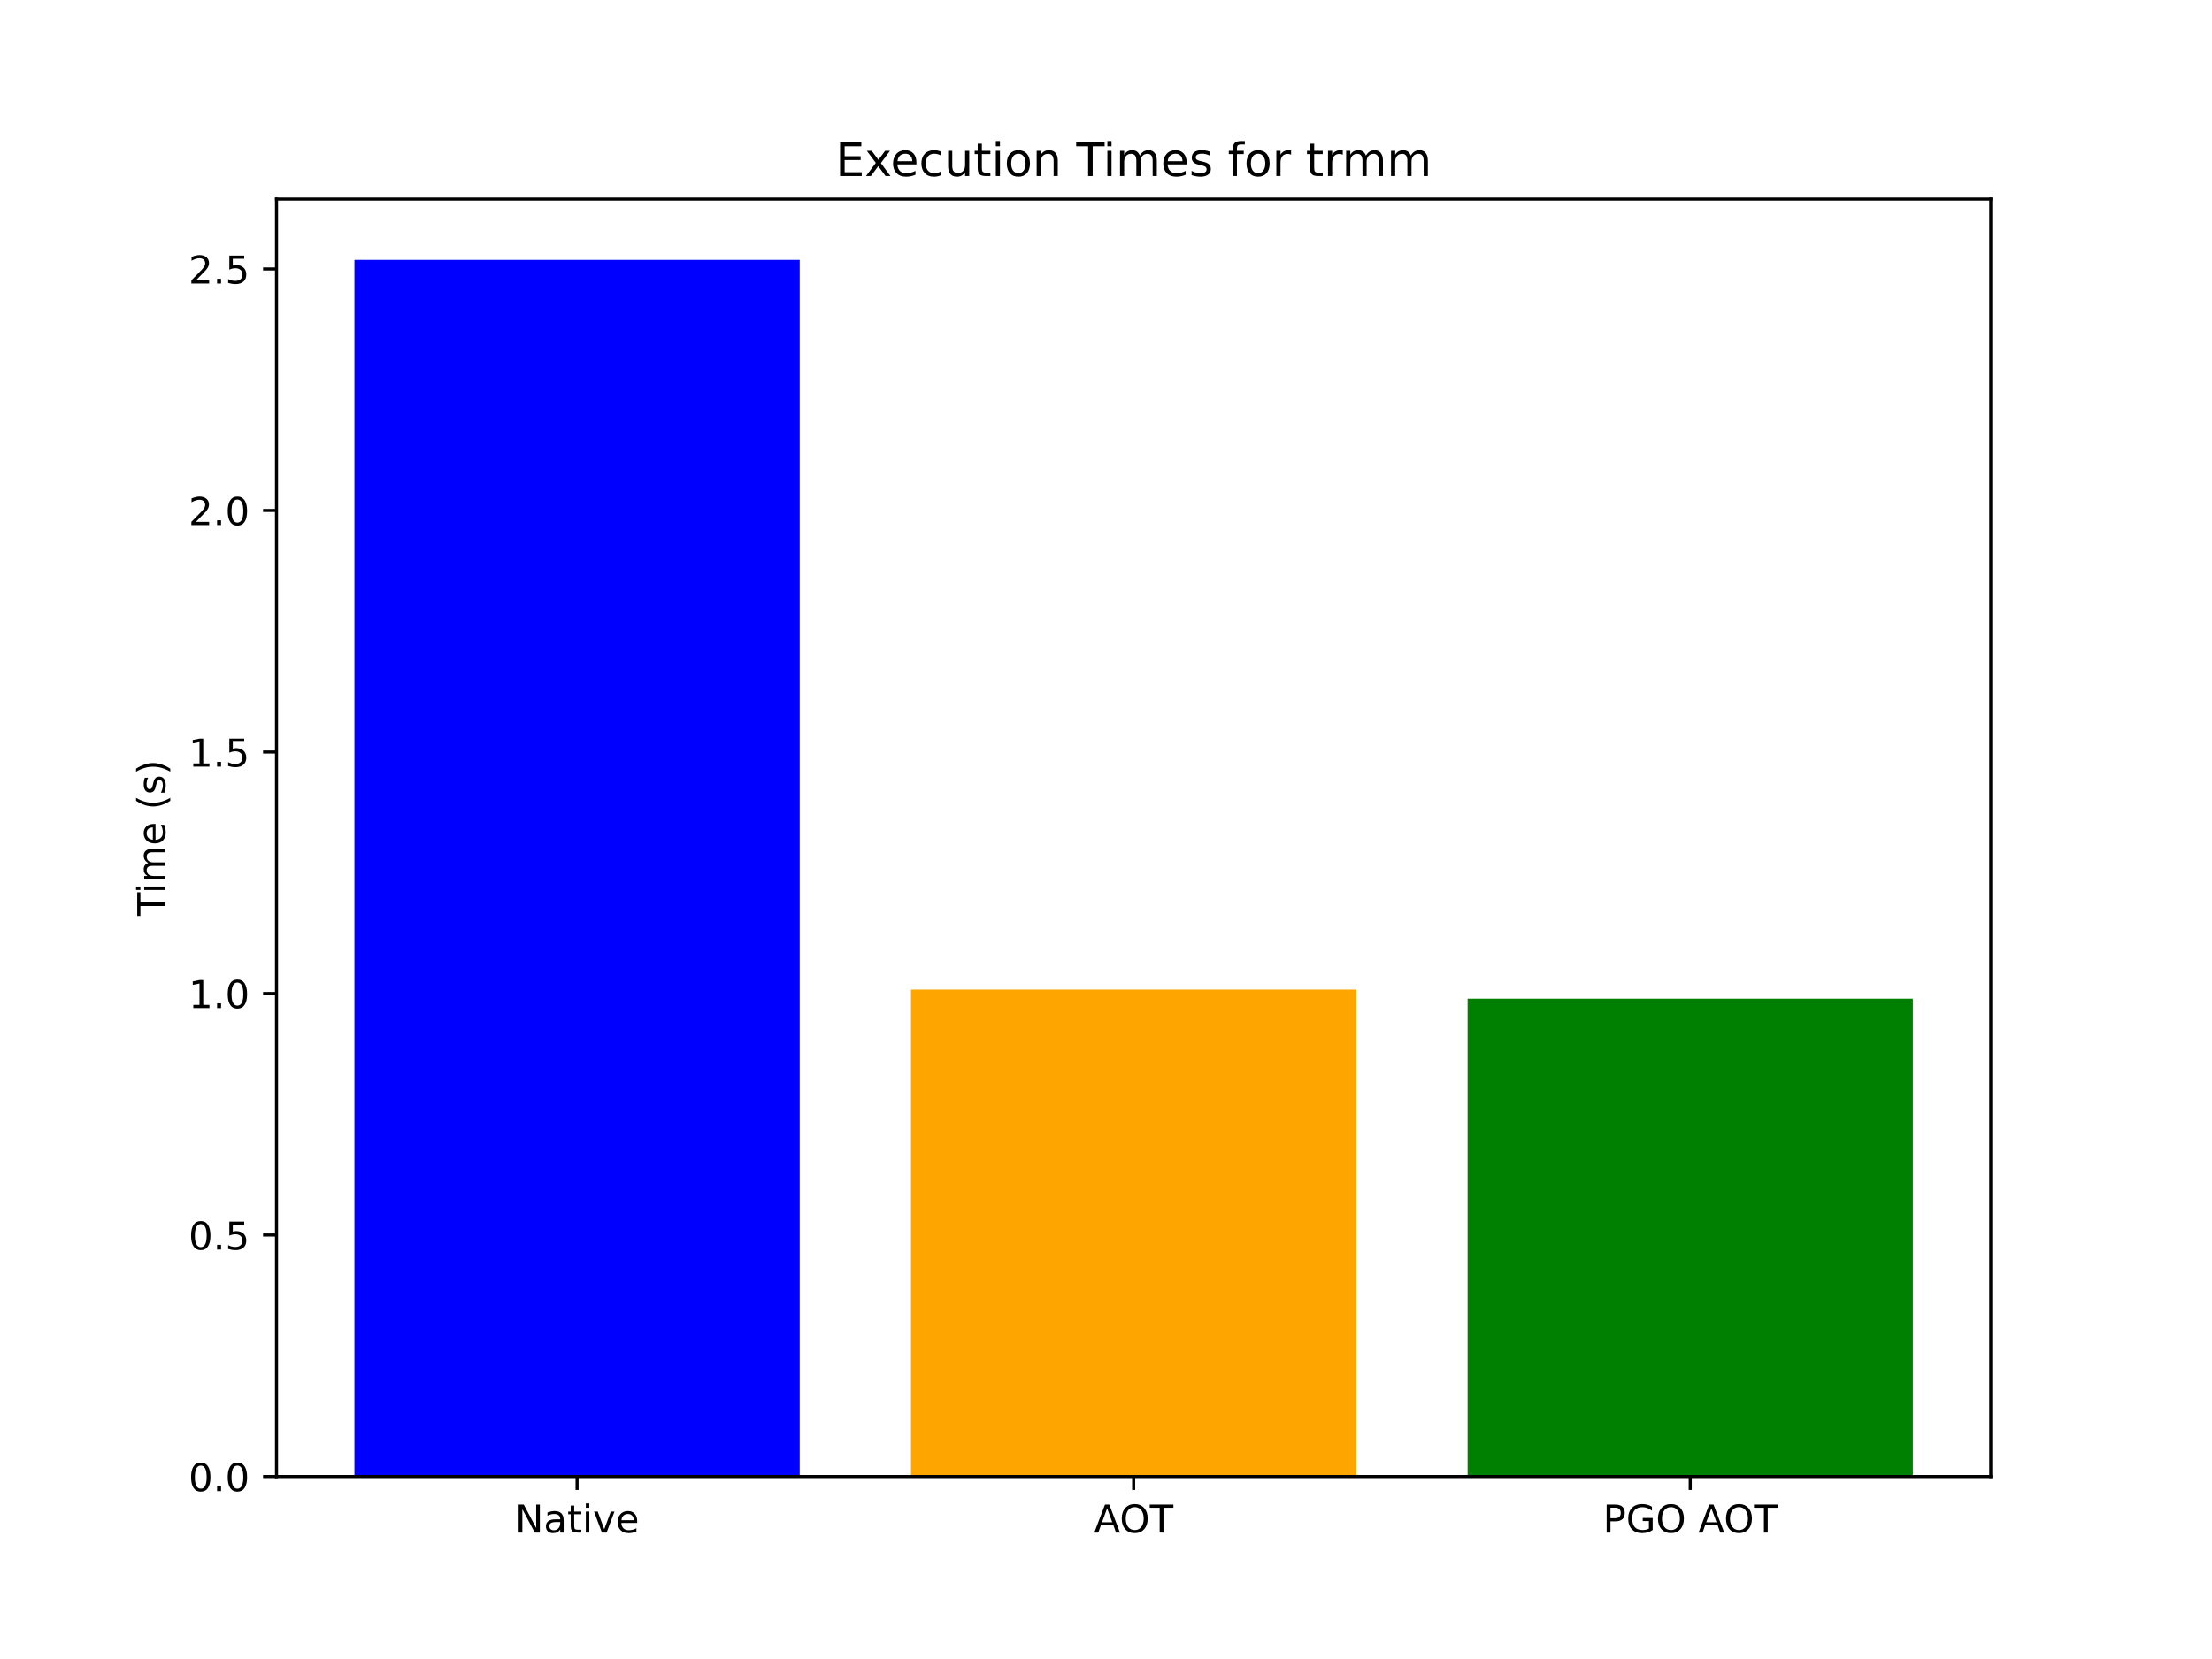
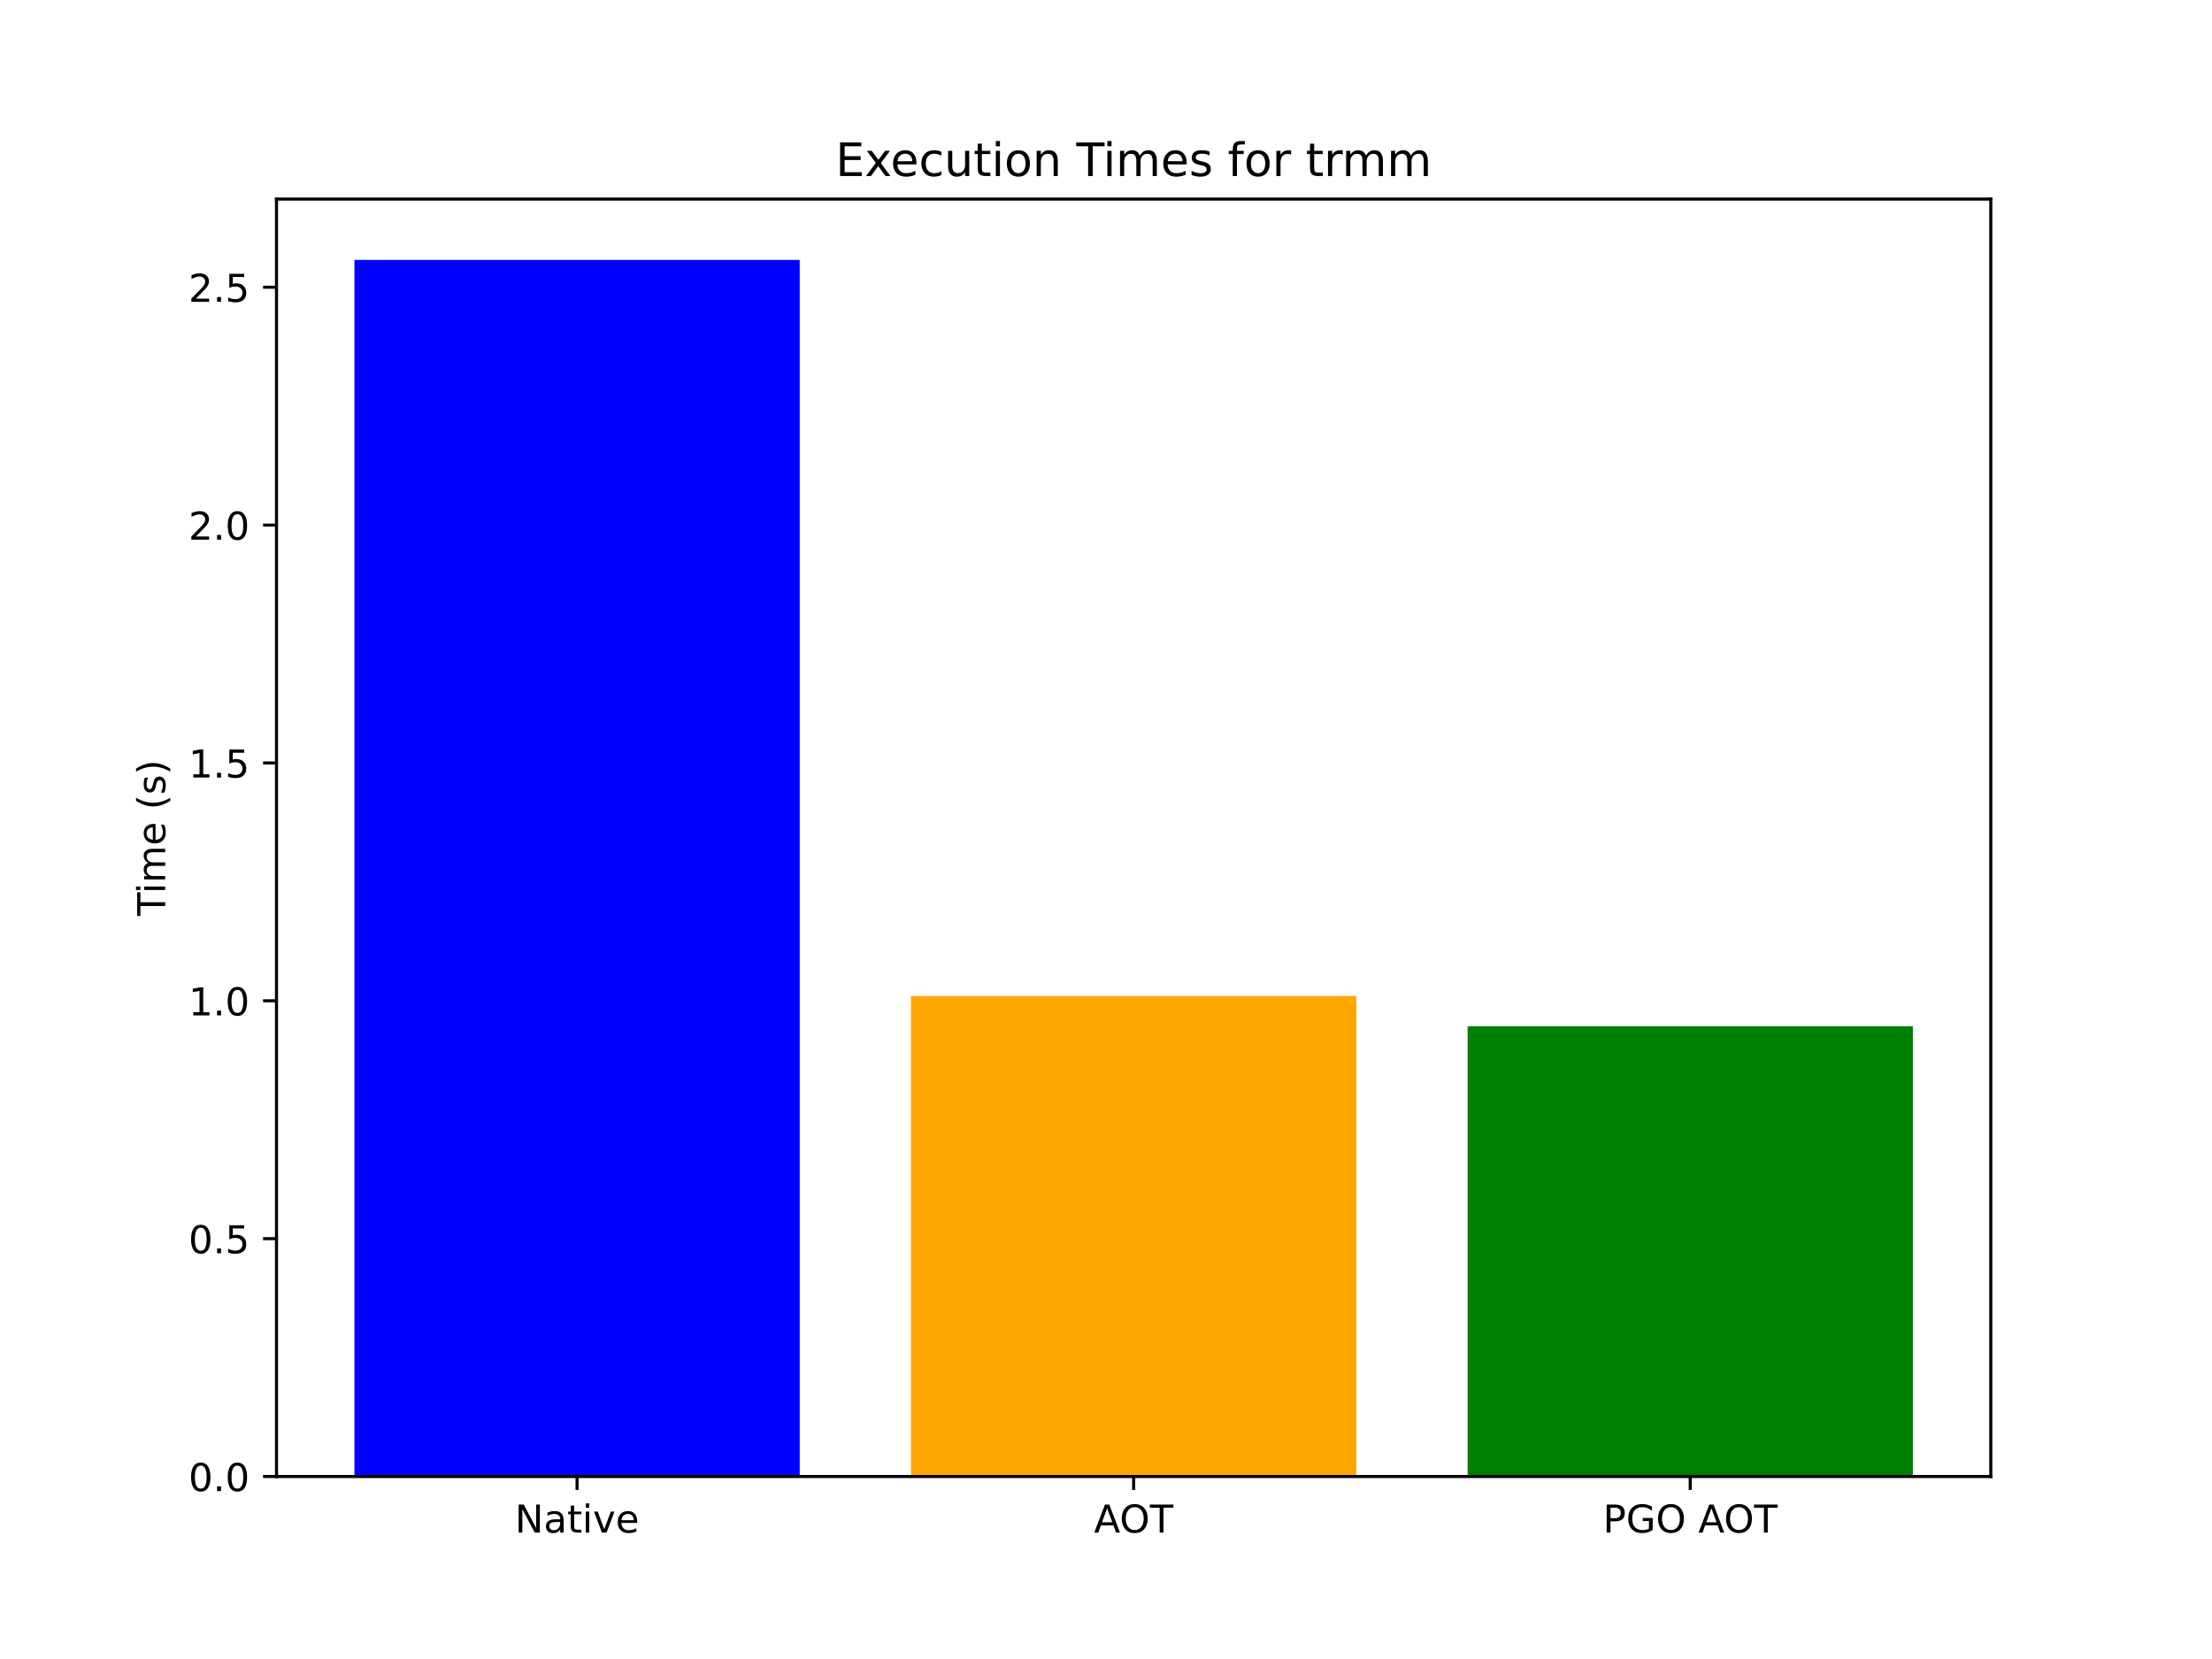
<svg xmlns="http://www.w3.org/2000/svg" xmlns:xlink="http://www.w3.org/1999/xlink" width="576pt" height="432pt" viewBox="0 0 576 432" version="1.1">
  <defs>
    <style type="text/css">*{stroke-linejoin: round; stroke-linecap: butt}</style>
  </defs>
  <g id="figure_1">
    <g id="patch_1">
      <path d="M 0 432  L 576 432  L 576 0  L 0 0  z " style="fill: #ffffff" />
    </g>
    <g id="axes_1">
      <g id="patch_2">
        <path d="M 72 384.48  L 518.4 384.48  L 518.4 51.84  L 72 51.84  z " style="fill: #ffffff" />
      </g>
      <g id="patch_3">
-         <path d="M 92.291 384.48  L 208.239 384.48  L 208.239 67.68  L 92.291 67.68  z " clip-path="url(#p9851e86eaf)" style="fill: #0000ff" />
+         <path d="M 92.291 384.48  L 208.239 384.48  L 208.239 67.68  L 92.291 67.68  z " clip-path="url(#p9b2077f6cf)" style="fill: #0000ff" />
      </g>
      <g id="patch_4">
-         <path d="M 237.226 384.48  L 353.174 384.48  L 353.174 257.697  L 237.226 257.697  z " clip-path="url(#p9851e86eaf)" style="fill: #ffa500" />
+         <path d="M 237.226 384.48  L 353.174 384.48  L 353.174 259.366  L 237.226 259.366  z " clip-path="url(#p9b2077f6cf)" style="fill: #ffa500" />
      </g>
      <g id="patch_5">
-         <path d="M 382.161 384.48  L 498.109 384.48  L 498.109 260.068  L 382.161 260.068  z " clip-path="url(#p9851e86eaf)" style="fill: #008000" />
+         <path d="M 382.161 384.48  L 498.109 384.48  L 498.109 267.221  L 382.161 267.221  z " clip-path="url(#p9b2077f6cf)" style="fill: #008000" />
      </g>
      <g id="matplotlib.axis_1">
        <g id="xtick_1">
          <g id="line2d_1">
            <defs>
-               <path id="m93876289e7" d="M 0 0  L 0 3.5  " style="stroke: #000000; stroke-width: 0.8" />
+               <path id="m2858762ae2" d="M 0 0  L 0 3.5  " style="stroke: #000000; stroke-width: 0.8" />
            </defs>
            <g>
-               <use xlink:href="#m93876289e7" x="150.265" y="384.48" style="stroke: #000000; stroke-width: 0.8" />
+               <use xlink:href="#m2858762ae2" x="150.265" y="384.48" style="stroke: #000000; stroke-width: 0.8" />
            </g>
          </g>
          <g id="text_1">
            <g transform="translate(134.0751 399.0784) scale(0.1 -0.1)">
              <defs>
                <path id="DejaVuSans-4e" d="M 628 4666  L 1478 4666  L 3547 763  L 3547 4666  L 4159 4666  L 4159 0  L 3309 0  L 1241 3903  L 1241 0  L 628 0  L 628 4666  z " transform="scale(0.015625)" />
                <path id="DejaVuSans-61" d="M 2194 1759  Q 1497 1759 1228 1600  Q 959 1441 959 1056  Q 959 750 1161 570  Q 1363 391 1709 391  Q 2188 391 2477 730  Q 2766 1069 2766 1631  L 2766 1759  L 2194 1759  z M 3341 1997  L 3341 0  L 2766 0  L 2766 531  Q 2569 213 2275 61  Q 1981 -91 1556 -91  Q 1019 -91 701 211  Q 384 513 384 1019  Q 384 1609 779 1909  Q 1175 2209 1959 2209  L 2766 2209  L 2766 2266  Q 2766 2663 2505 2880  Q 2244 3097 1772 3097  Q 1472 3097 1187 3025  Q 903 2953 641 2809  L 641 3341  Q 956 3463 1253 3523  Q 1550 3584 1831 3584  Q 2591 3584 2966 3190  Q 3341 2797 3341 1997  z " transform="scale(0.015625)" />
                <path id="DejaVuSans-74" d="M 1172 4494  L 1172 3500  L 2356 3500  L 2356 3053  L 1172 3053  L 1172 1153  Q 1172 725 1289 603  Q 1406 481 1766 481  L 2356 481  L 2356 0  L 1766 0  Q 1100 0 847 248  Q 594 497 594 1153  L 594 3053  L 172 3053  L 172 3500  L 594 3500  L 594 4494  L 1172 4494  z " transform="scale(0.015625)" />
                <path id="DejaVuSans-69" d="M 603 3500  L 1178 3500  L 1178 0  L 603 0  L 603 3500  z M 603 4863  L 1178 4863  L 1178 4134  L 603 4134  L 603 4863  z " transform="scale(0.015625)" />
                <path id="DejaVuSans-76" d="M 191 3500  L 800 3500  L 1894 563  L 2988 3500  L 3597 3500  L 2284 0  L 1503 0  L 191 3500  z " transform="scale(0.015625)" />
                <path id="DejaVuSans-65" d="M 3597 1894  L 3597 1613  L 953 1613  Q 991 1019 1311 708  Q 1631 397 2203 397  Q 2534 397 2845 478  Q 3156 559 3463 722  L 3463 178  Q 3153 47 2828 -22  Q 2503 -91 2169 -91  Q 1331 -91 842 396  Q 353 884 353 1716  Q 353 2575 817 3079  Q 1281 3584 2069 3584  Q 2775 3584 3186 3129  Q 3597 2675 3597 1894  z M 3022 2063  Q 3016 2534 2758 2815  Q 2500 3097 2075 3097  Q 1594 3097 1305 2825  Q 1016 2553 972 2059  L 3022 2063  z " transform="scale(0.015625)" />
              </defs>
              <use xlink:href="#DejaVuSans-4e" />
              <use xlink:href="#DejaVuSans-61" transform="translate(74.80469 0)" />
              <use xlink:href="#DejaVuSans-74" transform="translate(136.084 0)" />
              <use xlink:href="#DejaVuSans-69" transform="translate(175.293 0)" />
              <use xlink:href="#DejaVuSans-76" transform="translate(203.0762 0)" />
              <use xlink:href="#DejaVuSans-65" transform="translate(262.2559 0)" />
            </g>
          </g>
        </g>
        <g id="xtick_2">
          <g id="line2d_2">
            <g>
-               <use xlink:href="#m93876289e7" x="295.2" y="384.48" style="stroke: #000000; stroke-width: 0.8" />
+               <use xlink:href="#m2858762ae2" x="295.2" y="384.48" style="stroke: #000000; stroke-width: 0.8" />
            </g>
          </g>
          <g id="text_2">
            <g transform="translate(284.8773 399.0784) scale(0.1 -0.1)">
              <defs>
                <path id="DejaVuSans-41" d="M 2188 4044  L 1331 1722  L 3047 1722  L 2188 4044  z M 1831 4666  L 2547 4666  L 4325 0  L 3669 0  L 3244 1197  L 1141 1197  L 716 0  L 50 0  L 1831 4666  z " transform="scale(0.015625)" />
                <path id="DejaVuSans-4f" d="M 2522 4238  Q 1834 4238 1429 3725  Q 1025 3213 1025 2328  Q 1025 1447 1429 934  Q 1834 422 2522 422  Q 3209 422 3611 934  Q 4013 1447 4013 2328  Q 4013 3213 3611 3725  Q 3209 4238 2522 4238  z M 2522 4750  Q 3503 4750 4090 4092  Q 4678 3434 4678 2328  Q 4678 1225 4090 567  Q 3503 -91 2522 -91  Q 1538 -91 948 565  Q 359 1222 359 2328  Q 359 3434 948 4092  Q 1538 4750 2522 4750  z " transform="scale(0.015625)" />
                <path id="DejaVuSans-54" d="M -19 4666  L 3928 4666  L 3928 4134  L 2272 4134  L 2272 0  L 1638 0  L 1638 4134  L -19 4134  L -19 4666  z " transform="scale(0.015625)" />
              </defs>
              <use xlink:href="#DejaVuSans-41" />
              <use xlink:href="#DejaVuSans-4f" transform="translate(66.6582 0)" />
              <use xlink:href="#DejaVuSans-54" transform="translate(145.3691 0)" />
            </g>
          </g>
        </g>
        <g id="xtick_3">
          <g id="line2d_3">
            <g>
-               <use xlink:href="#m93876289e7" x="440.135" y="384.48" style="stroke: #000000; stroke-width: 0.8" />
+               <use xlink:href="#m2858762ae2" x="440.135" y="384.48" style="stroke: #000000; stroke-width: 0.8" />
            </g>
          </g>
          <g id="text_3">
            <g transform="translate(417.3983 399.0784) scale(0.1 -0.1)">
              <defs>
                <path id="DejaVuSans-50" d="M 1259 4147  L 1259 2394  L 2053 2394  Q 2494 2394 2734 2622  Q 2975 2850 2975 3272  Q 2975 3691 2734 3919  Q 2494 4147 2053 4147  L 1259 4147  z M 628 4666  L 2053 4666  Q 2838 4666 3239 4311  Q 3641 3956 3641 3272  Q 3641 2581 3239 2228  Q 2838 1875 2053 1875  L 1259 1875  L 1259 0  L 628 0  L 628 4666  z " transform="scale(0.015625)" />
                <path id="DejaVuSans-47" d="M 3809 666  L 3809 1919  L 2778 1919  L 2778 2438  L 4434 2438  L 4434 434  Q 4069 175 3628 42  Q 3188 -91 2688 -91  Q 1594 -91 976 548  Q 359 1188 359 2328  Q 359 3472 976 4111  Q 1594 4750 2688 4750  Q 3144 4750 3555 4637  Q 3966 4525 4313 4306  L 4313 3634  Q 3963 3931 3569 4081  Q 3175 4231 2741 4231  Q 1884 4231 1454 3753  Q 1025 3275 1025 2328  Q 1025 1384 1454 906  Q 1884 428 2741 428  Q 3075 428 3337 486  Q 3600 544 3809 666  z " transform="scale(0.015625)" />
                <path id="DejaVuSans-20" transform="scale(0.015625)" />
              </defs>
              <use xlink:href="#DejaVuSans-50" />
              <use xlink:href="#DejaVuSans-47" transform="translate(60.30273 0)" />
              <use xlink:href="#DejaVuSans-4f" transform="translate(137.793 0)" />
              <use xlink:href="#DejaVuSans-20" transform="translate(216.5039 0)" />
              <use xlink:href="#DejaVuSans-41" transform="translate(248.291 0)" />
              <use xlink:href="#DejaVuSans-4f" transform="translate(314.9492 0)" />
              <use xlink:href="#DejaVuSans-54" transform="translate(393.6602 0)" />
            </g>
          </g>
        </g>
      </g>
      <g id="matplotlib.axis_2">
        <g id="ytick_1">
          <g id="line2d_4">
            <defs>
-               <path id="mf40f48620b" d="M 0 0  L -3.5 0  " style="stroke: #000000; stroke-width: 0.8" />
+               <path id="m0950e5c2c2" d="M 0 0  L -3.5 0  " style="stroke: #000000; stroke-width: 0.8" />
            </defs>
            <g>
-               <use xlink:href="#mf40f48620b" x="72" y="384.48" style="stroke: #000000; stroke-width: 0.8" />
+               <use xlink:href="#m0950e5c2c2" x="72" y="384.48" style="stroke: #000000; stroke-width: 0.8" />
            </g>
          </g>
          <g id="text_4">
            <g transform="translate(49.09687 388.2792) scale(0.1 -0.1)">
              <defs>
                <path id="DejaVuSans-30" d="M 2034 4250  Q 1547 4250 1301 3770  Q 1056 3291 1056 2328  Q 1056 1369 1301 889  Q 1547 409 2034 409  Q 2525 409 2770 889  Q 3016 1369 3016 2328  Q 3016 3291 2770 3770  Q 2525 4250 2034 4250  z M 2034 4750  Q 2819 4750 3233 4129  Q 3647 3509 3647 2328  Q 3647 1150 3233 529  Q 2819 -91 2034 -91  Q 1250 -91 836 529  Q 422 1150 422 2328  Q 422 3509 836 4129  Q 1250 4750 2034 4750  z " transform="scale(0.015625)" />
                <path id="DejaVuSans-2e" d="M 684 794  L 1344 794  L 1344 0  L 684 0  L 684 794  z " transform="scale(0.015625)" />
              </defs>
              <use xlink:href="#DejaVuSans-30" />
              <use xlink:href="#DejaVuSans-2e" transform="translate(63.62305 0)" />
              <use xlink:href="#DejaVuSans-30" transform="translate(95.41016 0)" />
            </g>
          </g>
        </g>
        <g id="ytick_2">
          <g id="line2d_5">
            <g>
-               <use xlink:href="#mf40f48620b" x="72" y="321.592" style="stroke: #000000; stroke-width: 0.8" />
+               <use xlink:href="#m0950e5c2c2" x="72" y="322.543" style="stroke: #000000; stroke-width: 0.8" />
            </g>
          </g>
          <g id="text_5">
-             <g transform="translate(49.09687 325.3917) scale(0.1 -0.1)">
+             <g transform="translate(49.09687 326.3419) scale(0.1 -0.1)">
              <defs>
                <path id="DejaVuSans-35" d="M 691 4666  L 3169 4666  L 3169 4134  L 1269 4134  L 1269 2991  Q 1406 3038 1543 3061  Q 1681 3084 1819 3084  Q 2600 3084 3056 2656  Q 3513 2228 3513 1497  Q 3513 744 3044 326  Q 2575 -91 1722 -91  Q 1428 -91 1123 -41  Q 819 9 494 109  L 494 744  Q 775 591 1075 516  Q 1375 441 1709 441  Q 2250 441 2565 725  Q 2881 1009 2881 1497  Q 2881 1984 2565 2268  Q 2250 2553 1709 2553  Q 1456 2553 1204 2497  Q 953 2441 691 2322  L 691 4666  z " transform="scale(0.015625)" />
              </defs>
              <use xlink:href="#DejaVuSans-30" />
              <use xlink:href="#DejaVuSans-2e" transform="translate(63.62305 0)" />
              <use xlink:href="#DejaVuSans-35" transform="translate(95.41016 0)" />
            </g>
          </g>
        </g>
        <g id="ytick_3">
          <g id="line2d_6">
            <g>
-               <use xlink:href="#mf40f48620b" x="72" y="258.705" style="stroke: #000000; stroke-width: 0.8" />
+               <use xlink:href="#m0950e5c2c2" x="72" y="260.605" style="stroke: #000000; stroke-width: 0.8" />
            </g>
          </g>
          <g id="text_6">
-             <g transform="translate(49.09687 262.5041) scale(0.1 -0.1)">
+             <g transform="translate(49.09687 264.4046) scale(0.1 -0.1)">
              <defs>
                <path id="DejaVuSans-31" d="M 794 531  L 1825 531  L 1825 4091  L 703 3866  L 703 4441  L 1819 4666  L 2450 4666  L 2450 531  L 3481 531  L 3481 0  L 794 0  L 794 531  z " transform="scale(0.015625)" />
              </defs>
              <use xlink:href="#DejaVuSans-31" />
              <use xlink:href="#DejaVuSans-2e" transform="translate(63.62305 0)" />
              <use xlink:href="#DejaVuSans-30" transform="translate(95.41016 0)" />
            </g>
          </g>
        </g>
        <g id="ytick_4">
          <g id="line2d_7">
            <g>
-               <use xlink:href="#mf40f48620b" x="72" y="195.817" style="stroke: #000000; stroke-width: 0.8" />
+               <use xlink:href="#m0950e5c2c2" x="72" y="198.668" style="stroke: #000000; stroke-width: 0.8" />
            </g>
          </g>
          <g id="text_7">
-             <g transform="translate(49.09687 199.6165) scale(0.1 -0.1)">
+             <g transform="translate(49.09687 202.4674) scale(0.1 -0.1)">
              <use xlink:href="#DejaVuSans-31" />
              <use xlink:href="#DejaVuSans-2e" transform="translate(63.62305 0)" />
              <use xlink:href="#DejaVuSans-35" transform="translate(95.41016 0)" />
            </g>
          </g>
        </g>
        <g id="ytick_5">
          <g id="line2d_8">
            <g>
-               <use xlink:href="#mf40f48620b" x="72" y="132.93" style="stroke: #000000; stroke-width: 0.8" />
+               <use xlink:href="#m0950e5c2c2" x="72" y="136.731" style="stroke: #000000; stroke-width: 0.8" />
            </g>
          </g>
          <g id="text_8">
-             <g transform="translate(49.09687 136.729) scale(0.1 -0.1)">
+             <g transform="translate(49.09687 140.5301) scale(0.1 -0.1)">
              <defs>
                <path id="DejaVuSans-32" d="M 1228 531  L 3431 531  L 3431 0  L 469 0  L 469 531  Q 828 903 1448 1529  Q 2069 2156 2228 2338  Q 2531 2678 2651 2914  Q 2772 3150 2772 3378  Q 2772 3750 2511 3984  Q 2250 4219 1831 4219  Q 1534 4219 1204 4116  Q 875 4013 500 3803  L 500 4441  Q 881 4594 1212 4672  Q 1544 4750 1819 4750  Q 2544 4750 2975 4387  Q 3406 4025 3406 3419  Q 3406 3131 3298 2873  Q 3191 2616 2906 2266  Q 2828 2175 2409 1742  Q 1991 1309 1228 531  z " transform="scale(0.015625)" />
              </defs>
              <use xlink:href="#DejaVuSans-32" />
              <use xlink:href="#DejaVuSans-2e" transform="translate(63.62305 0)" />
              <use xlink:href="#DejaVuSans-30" transform="translate(95.41016 0)" />
            </g>
          </g>
        </g>
        <g id="ytick_6">
          <g id="line2d_9">
            <g>
-               <use xlink:href="#mf40f48620b" x="72" y="70.042" style="stroke: #000000; stroke-width: 0.8" />
+               <use xlink:href="#m0950e5c2c2" x="72" y="74.794" style="stroke: #000000; stroke-width: 0.8" />
            </g>
          </g>
          <g id="text_9">
-             <g transform="translate(49.09687 73.8414) scale(0.1 -0.1)">
+             <g transform="translate(49.09687 78.59279) scale(0.1 -0.1)">
              <use xlink:href="#DejaVuSans-32" />
              <use xlink:href="#DejaVuSans-2e" transform="translate(63.62305 0)" />
              <use xlink:href="#DejaVuSans-35" transform="translate(95.41016 0)" />
            </g>
          </g>
        </g>
        <g id="text_10">
          <g transform="translate(43.01719 238.4889) rotate(-90) scale(0.1 -0.1)">
            <defs>
              <path id="DejaVuSans-6d" d="M 3328 2828  Q 3544 3216 3844 3400  Q 4144 3584 4550 3584  Q 5097 3584 5394 3201  Q 5691 2819 5691 2113  L 5691 0  L 5113 0  L 5113 2094  Q 5113 2597 4934 2840  Q 4756 3084 4391 3084  Q 3944 3084 3684 2787  Q 3425 2491 3425 1978  L 3425 0  L 2847 0  L 2847 2094  Q 2847 2600 2669 2842  Q 2491 3084 2119 3084  Q 1678 3084 1418 2786  Q 1159 2488 1159 1978  L 1159 0  L 581 0  L 581 3500  L 1159 3500  L 1159 2956  Q 1356 3278 1631 3431  Q 1906 3584 2284 3584  Q 2666 3584 2933 3390  Q 3200 3197 3328 2828  z " transform="scale(0.015625)" />
              <path id="DejaVuSans-28" d="M 1984 4856  Q 1566 4138 1362 3434  Q 1159 2731 1159 2009  Q 1159 1288 1364 580  Q 1569 -128 1984 -844  L 1484 -844  Q 1016 -109 783 600  Q 550 1309 550 2009  Q 550 2706 781 3412  Q 1013 4119 1484 4856  L 1984 4856  z " transform="scale(0.015625)" />
              <path id="DejaVuSans-73" d="M 2834 3397  L 2834 2853  Q 2591 2978 2328 3040  Q 2066 3103 1784 3103  Q 1356 3103 1142 2972  Q 928 2841 928 2578  Q 928 2378 1081 2264  Q 1234 2150 1697 2047  L 1894 2003  Q 2506 1872 2764 1633  Q 3022 1394 3022 966  Q 3022 478 2636 193  Q 2250 -91 1575 -91  Q 1294 -91 989 -36  Q 684 19 347 128  L 347 722  Q 666 556 975 473  Q 1284 391 1588 391  Q 1994 391 2212 530  Q 2431 669 2431 922  Q 2431 1156 2273 1281  Q 2116 1406 1581 1522  L 1381 1569  Q 847 1681 609 1914  Q 372 2147 372 2553  Q 372 3047 722 3315  Q 1072 3584 1716 3584  Q 2034 3584 2315 3537  Q 2597 3491 2834 3397  z " transform="scale(0.015625)" />
              <path id="DejaVuSans-29" d="M 513 4856  L 1013 4856  Q 1481 4119 1714 3412  Q 1947 2706 1947 2009  Q 1947 1309 1714 600  Q 1481 -109 1013 -844  L 513 -844  Q 928 -128 1133 580  Q 1338 1288 1338 2009  Q 1338 2731 1133 3434  Q 928 4138 513 4856  z " transform="scale(0.015625)" />
            </defs>
            <use xlink:href="#DejaVuSans-54" />
            <use xlink:href="#DejaVuSans-69" transform="translate(57.95898 0)" />
            <use xlink:href="#DejaVuSans-6d" transform="translate(85.74219 0)" />
            <use xlink:href="#DejaVuSans-65" transform="translate(183.1543 0)" />
            <use xlink:href="#DejaVuSans-20" transform="translate(244.6777 0)" />
            <use xlink:href="#DejaVuSans-28" transform="translate(276.4648 0)" />
            <use xlink:href="#DejaVuSans-73" transform="translate(315.4785 0)" />
            <use xlink:href="#DejaVuSans-29" transform="translate(367.5781 0)" />
          </g>
        </g>
      </g>
      <g id="patch_6">
        <path d="M 72 384.48  L 72 51.84  " style="fill: none; stroke: #000000; stroke-width: 0.8; stroke-linejoin: miter; stroke-linecap: square" />
      </g>
      <g id="patch_7">
        <path d="M 518.4 384.48  L 518.4 51.84  " style="fill: none; stroke: #000000; stroke-width: 0.8; stroke-linejoin: miter; stroke-linecap: square" />
      </g>
      <g id="patch_8">
        <path d="M 72 384.48  L 518.4 384.48  " style="fill: none; stroke: #000000; stroke-width: 0.8; stroke-linejoin: miter; stroke-linecap: square" />
      </g>
      <g id="patch_9">
        <path d="M 72 51.84  L 518.4 51.84  " style="fill: none; stroke: #000000; stroke-width: 0.8; stroke-linejoin: miter; stroke-linecap: square" />
      </g>
      <g id="text_11">
        <g transform="translate(217.5797 45.84) scale(0.12 -0.12)">
          <defs>
            <path id="DejaVuSans-45" d="M 628 4666  L 3578 4666  L 3578 4134  L 1259 4134  L 1259 2753  L 3481 2753  L 3481 2222  L 1259 2222  L 1259 531  L 3634 531  L 3634 0  L 628 0  L 628 4666  z " transform="scale(0.015625)" />
            <path id="DejaVuSans-78" d="M 3513 3500  L 2247 1797  L 3578 0  L 2900 0  L 1881 1375  L 863 0  L 184 0  L 1544 1831  L 300 3500  L 978 3500  L 1906 2253  L 2834 3500  L 3513 3500  z " transform="scale(0.015625)" />
            <path id="DejaVuSans-63" d="M 3122 3366  L 3122 2828  Q 2878 2963 2633 3030  Q 2388 3097 2138 3097  Q 1578 3097 1268 2742  Q 959 2388 959 1747  Q 959 1106 1268 751  Q 1578 397 2138 397  Q 2388 397 2633 464  Q 2878 531 3122 666  L 3122 134  Q 2881 22 2623 -34  Q 2366 -91 2075 -91  Q 1284 -91 818 406  Q 353 903 353 1747  Q 353 2603 823 3093  Q 1294 3584 2113 3584  Q 2378 3584 2631 3529  Q 2884 3475 3122 3366  z " transform="scale(0.015625)" />
            <path id="DejaVuSans-75" d="M 544 1381  L 544 3500  L 1119 3500  L 1119 1403  Q 1119 906 1312 657  Q 1506 409 1894 409  Q 2359 409 2629 706  Q 2900 1003 2900 1516  L 2900 3500  L 3475 3500  L 3475 0  L 2900 0  L 2900 538  Q 2691 219 2414 64  Q 2138 -91 1772 -91  Q 1169 -91 856 284  Q 544 659 544 1381  z M 1991 3584  L 1991 3584  z " transform="scale(0.015625)" />
            <path id="DejaVuSans-6f" d="M 1959 3097  Q 1497 3097 1228 2736  Q 959 2375 959 1747  Q 959 1119 1226 758  Q 1494 397 1959 397  Q 2419 397 2687 759  Q 2956 1122 2956 1747  Q 2956 2369 2687 2733  Q 2419 3097 1959 3097  z M 1959 3584  Q 2709 3584 3137 3096  Q 3566 2609 3566 1747  Q 3566 888 3137 398  Q 2709 -91 1959 -91  Q 1206 -91 779 398  Q 353 888 353 1747  Q 353 2609 779 3096  Q 1206 3584 1959 3584  z " transform="scale(0.015625)" />
            <path id="DejaVuSans-6e" d="M 3513 2113  L 3513 0  L 2938 0  L 2938 2094  Q 2938 2591 2744 2837  Q 2550 3084 2163 3084  Q 1697 3084 1428 2787  Q 1159 2491 1159 1978  L 1159 0  L 581 0  L 581 3500  L 1159 3500  L 1159 2956  Q 1366 3272 1645 3428  Q 1925 3584 2291 3584  Q 2894 3584 3203 3211  Q 3513 2838 3513 2113  z " transform="scale(0.015625)" />
            <path id="DejaVuSans-66" d="M 2375 4863  L 2375 4384  L 1825 4384  Q 1516 4384 1395 4259  Q 1275 4134 1275 3809  L 1275 3500  L 2222 3500  L 2222 3053  L 1275 3053  L 1275 0  L 697 0  L 697 3053  L 147 3053  L 147 3500  L 697 3500  L 697 3744  Q 697 4328 969 4595  Q 1241 4863 1831 4863  L 2375 4863  z " transform="scale(0.015625)" />
            <path id="DejaVuSans-72" d="M 2631 2963  Q 2534 3019 2420 3045  Q 2306 3072 2169 3072  Q 1681 3072 1420 2755  Q 1159 2438 1159 1844  L 1159 0  L 581 0  L 581 3500  L 1159 3500  L 1159 2956  Q 1341 3275 1631 3429  Q 1922 3584 2338 3584  Q 2397 3584 2469 3576  Q 2541 3569 2628 3553  L 2631 2963  z " transform="scale(0.015625)" />
          </defs>
          <use xlink:href="#DejaVuSans-45" />
          <use xlink:href="#DejaVuSans-78" transform="translate(63.18359 0)" />
          <use xlink:href="#DejaVuSans-65" transform="translate(119.2383 0)" />
          <use xlink:href="#DejaVuSans-63" transform="translate(180.7617 0)" />
          <use xlink:href="#DejaVuSans-75" transform="translate(235.7422 0)" />
          <use xlink:href="#DejaVuSans-74" transform="translate(299.1211 0)" />
          <use xlink:href="#DejaVuSans-69" transform="translate(338.3301 0)" />
          <use xlink:href="#DejaVuSans-6f" transform="translate(366.1133 0)" />
          <use xlink:href="#DejaVuSans-6e" transform="translate(427.2949 0)" />
          <use xlink:href="#DejaVuSans-20" transform="translate(490.6738 0)" />
          <use xlink:href="#DejaVuSans-54" transform="translate(522.4609 0)" />
          <use xlink:href="#DejaVuSans-69" transform="translate(580.4199 0)" />
          <use xlink:href="#DejaVuSans-6d" transform="translate(608.2031 0)" />
          <use xlink:href="#DejaVuSans-65" transform="translate(705.6152 0)" />
          <use xlink:href="#DejaVuSans-73" transform="translate(767.1387 0)" />
          <use xlink:href="#DejaVuSans-20" transform="translate(819.2383 0)" />
          <use xlink:href="#DejaVuSans-66" transform="translate(851.0254 0)" />
          <use xlink:href="#DejaVuSans-6f" transform="translate(886.2305 0)" />
          <use xlink:href="#DejaVuSans-72" transform="translate(947.4121 0)" />
          <use xlink:href="#DejaVuSans-20" transform="translate(988.5254 0)" />
          <use xlink:href="#DejaVuSans-74" transform="translate(1020.312 0)" />
          <use xlink:href="#DejaVuSans-72" transform="translate(1059.521 0)" />
          <use xlink:href="#DejaVuSans-6d" transform="translate(1098.885 0)" />
          <use xlink:href="#DejaVuSans-6d" transform="translate(1196.297 0)" />
        </g>
      </g>
    </g>
  </g>
  <defs>
-     <clipPath id="p9851e86eaf">
+     <clipPath id="p9b2077f6cf">
      <rect x="72" y="51.84" width="446.4" height="332.64" />
    </clipPath>
  </defs>
</svg>
